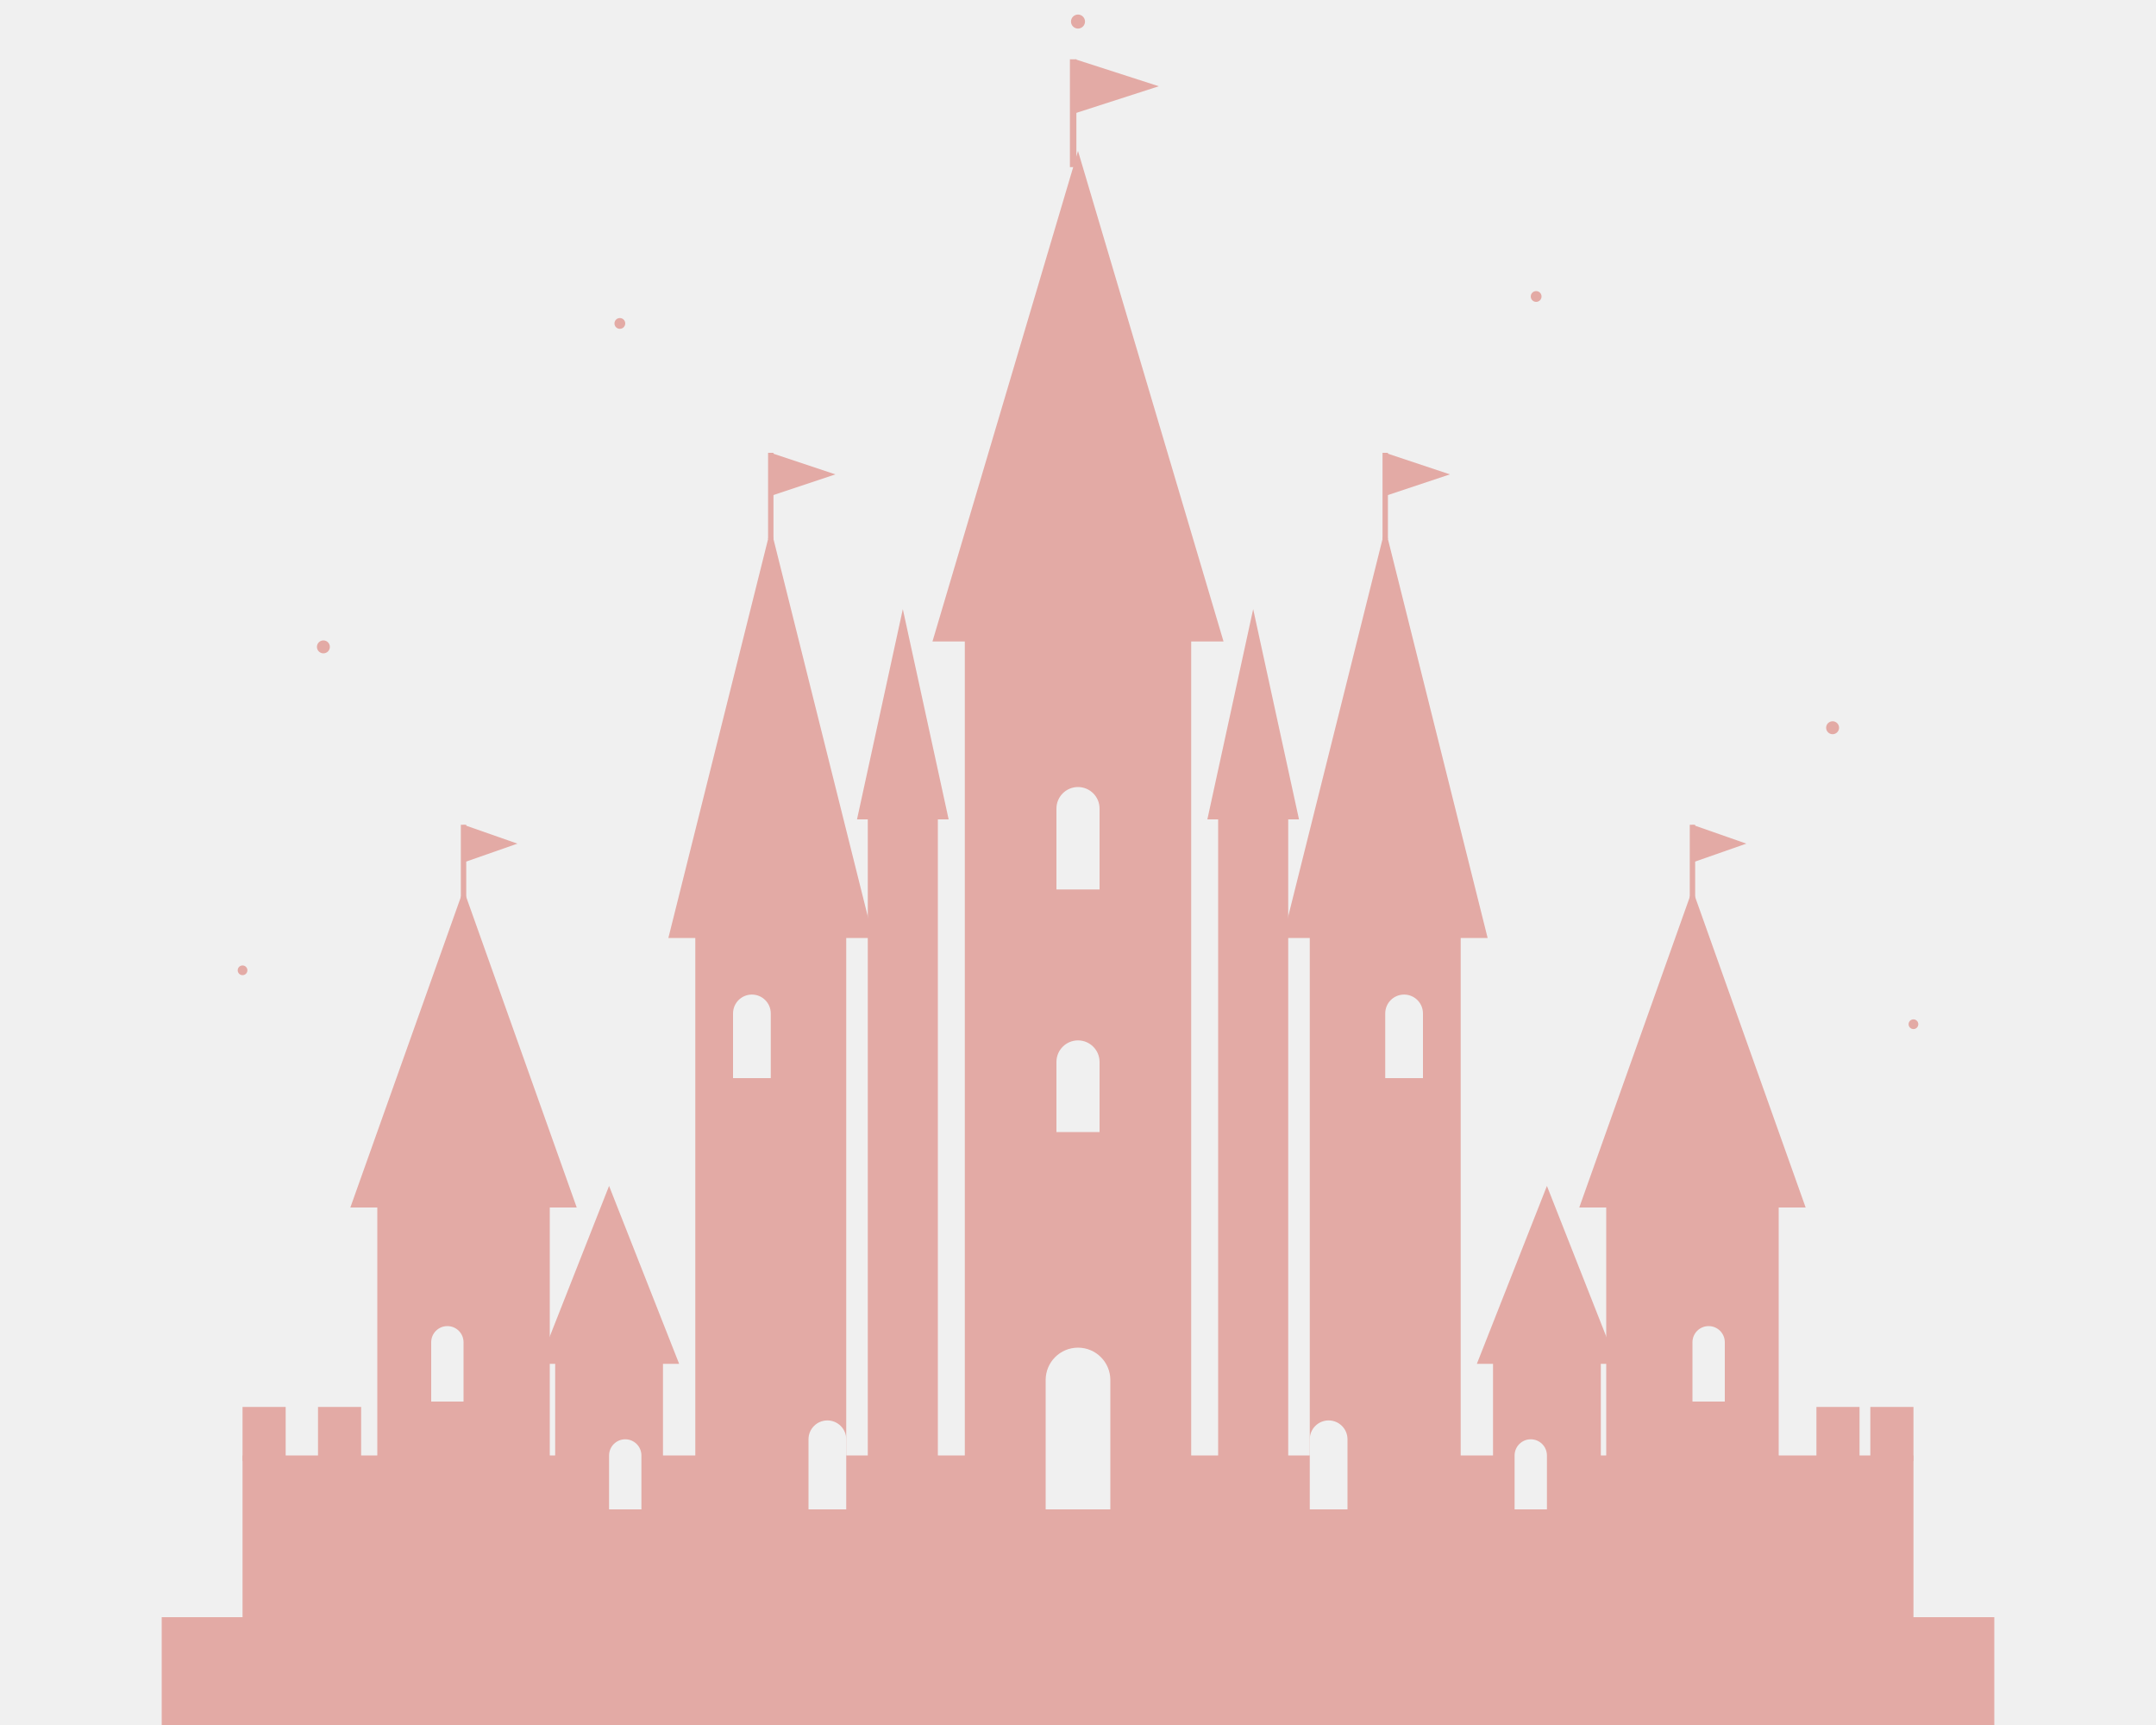
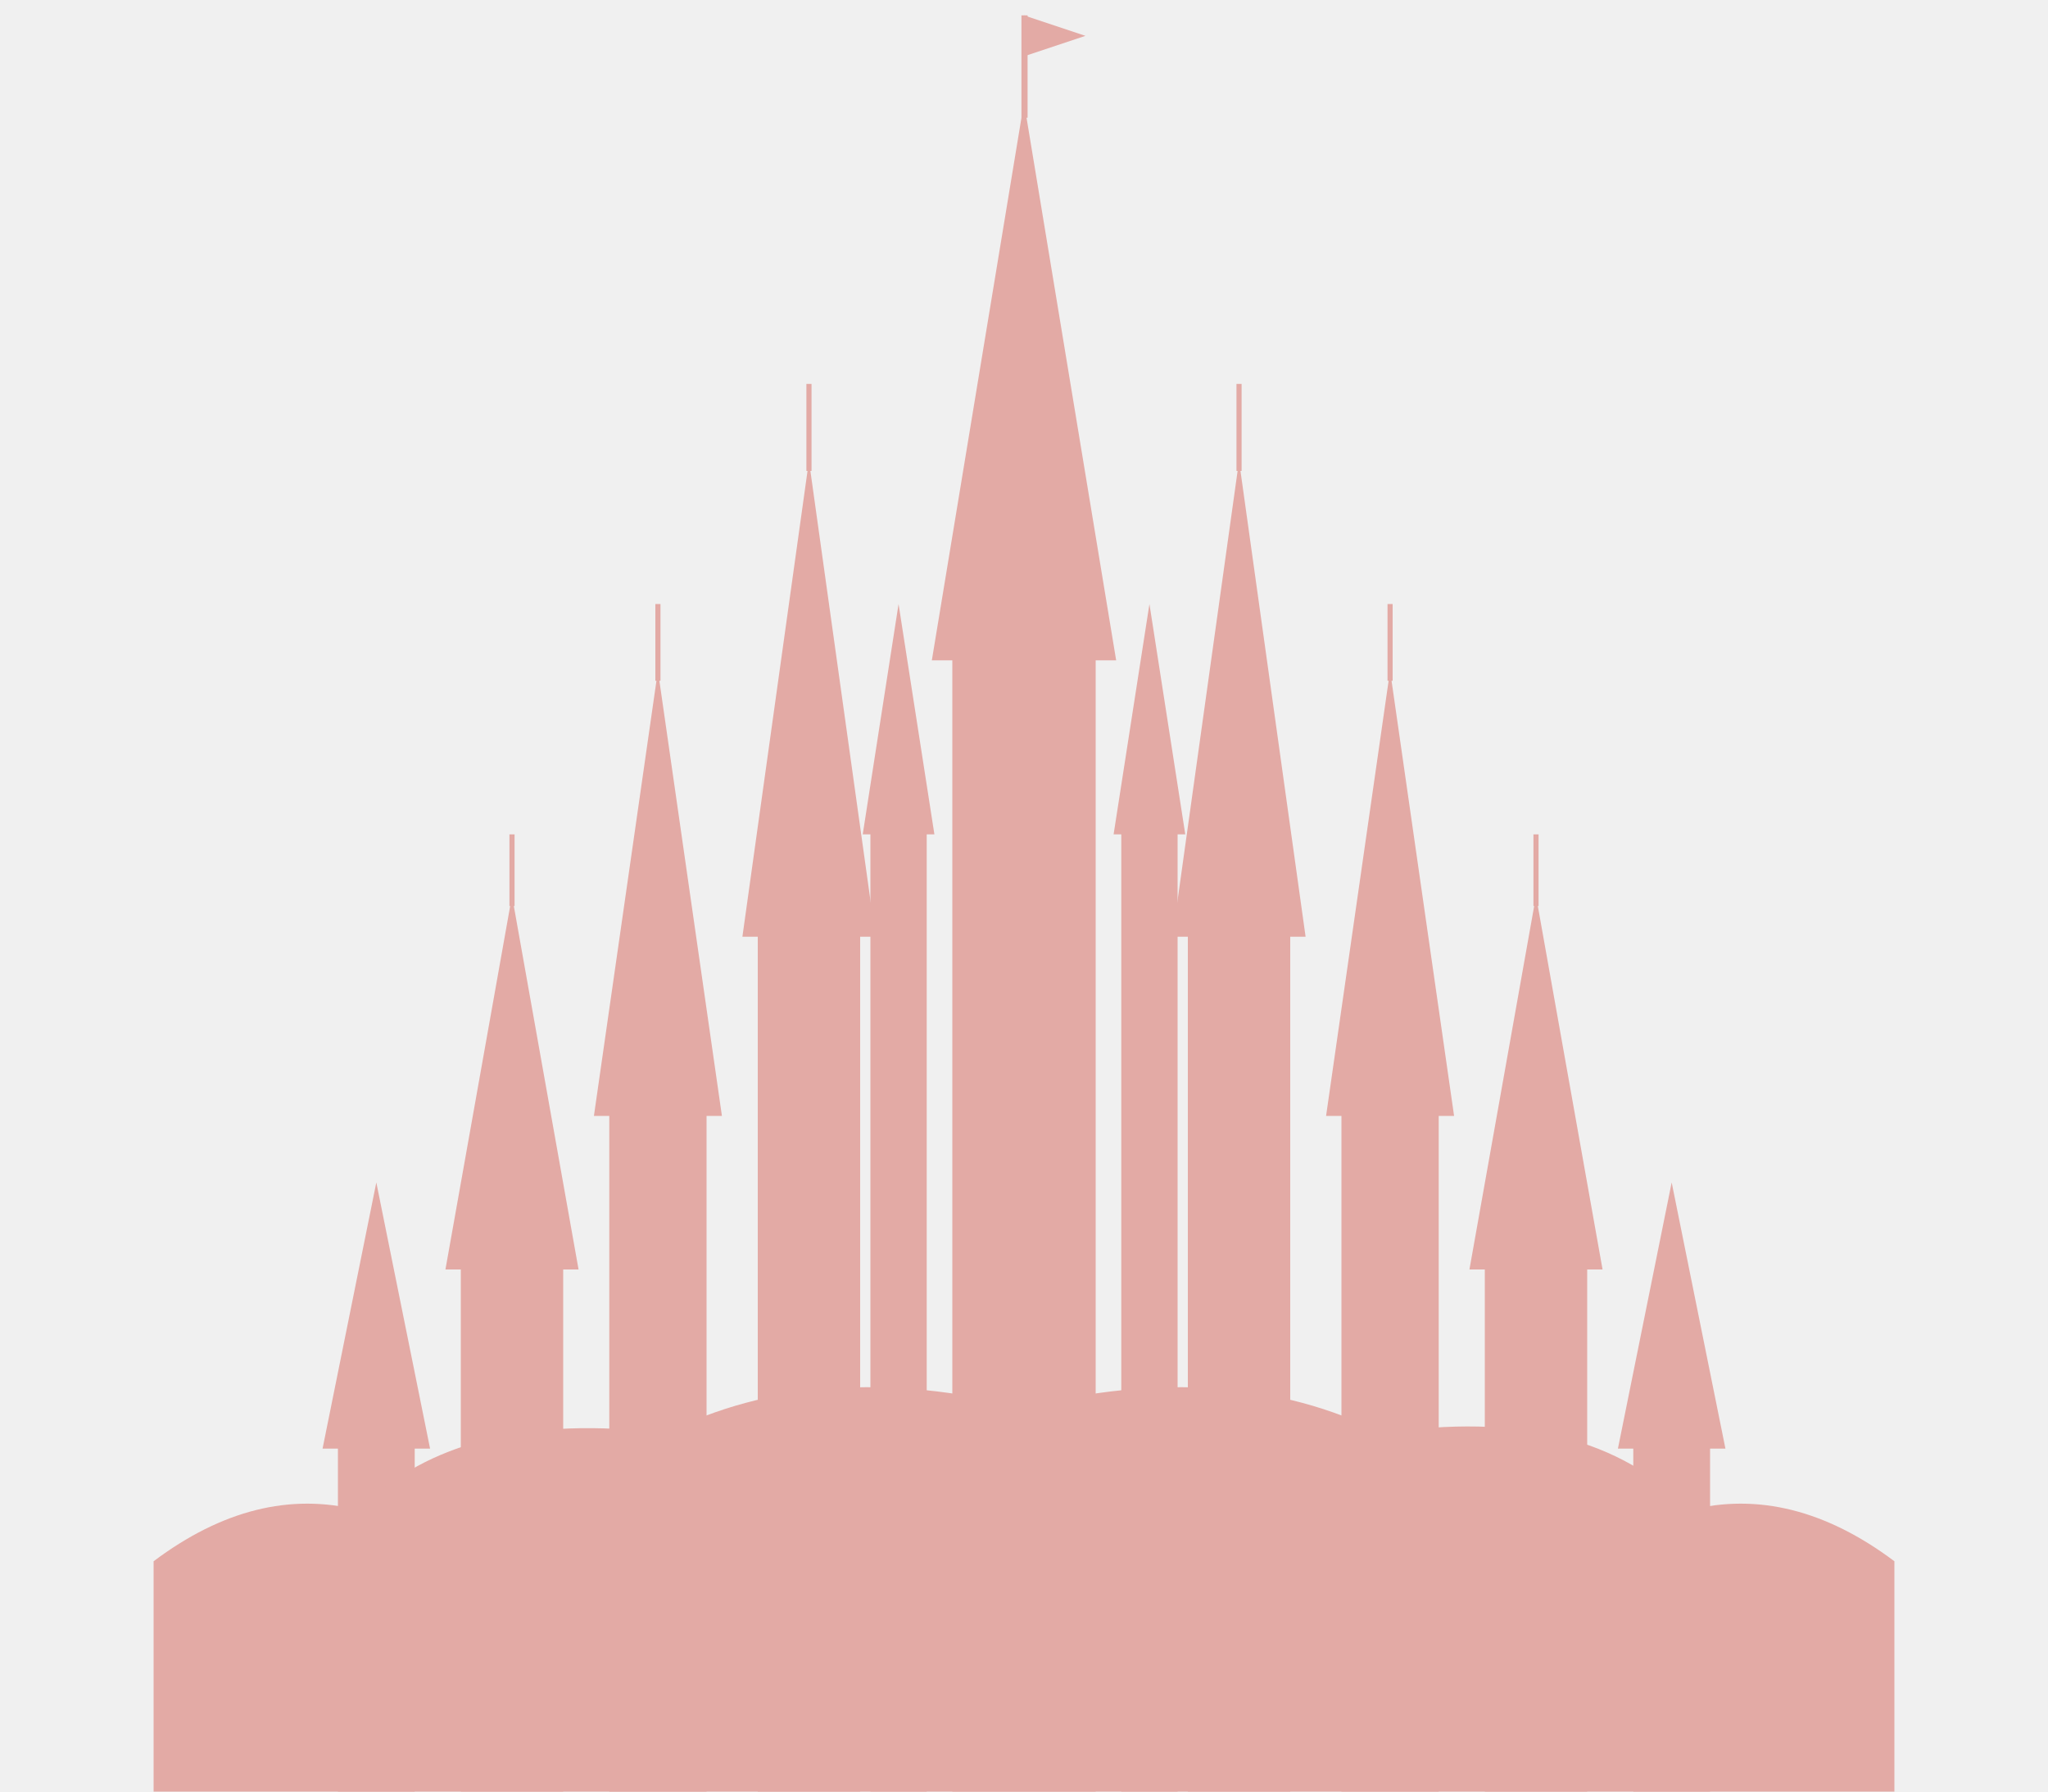
- <svg xmlns="http://www.w3.org/2000/svg" viewBox="0 0 800 640" preserveAspectRatio="xMidYMax meet">
-   <defs>
-     <mask id="m">
-       <rect width="800" height="640" fill="#fff" />
-       <g fill="#000">
-         <path d="M388 560v-48a12 12 0 0 1 24 0v48z" />
-         <path d="M392 330v-30a8 8 0 0 1 16 0v30z" />
-         <path d="M392 420v-26a8 8 0 0 1 16 0v26z" />
-         <path d="M272 400v-24a7 7 0 0 1 14 0v24z" />
-         <path d="M514 400v-24a7 7 0 0 1 14 0v24z" />
-         <path d="M160 520v-22a6 6 0 0 1 12 0v22z" />
-         <path d="M628 520v-22a6 6 0 0 1 12 0v22z" />
-         <path d="M300 560v-26a7 7 0 0 1 14 0v26z" />
-         <path d="M486 560v-26a7 7 0 0 1 14 0v26z" />
-         <path d="M226 560v-20a6 6 0 0 1 12 0v20z" />
-         <path d="M562 560v-20a6 6 0 0 1 12 0v20z" />
-       </g>
-     </mask>
-   </defs>
-   <g fill="#E3AAA5" mask="url(#m)">
-     <rect x="358" y="230" width="84" height="410" />
-     <polygon points="346,238 400,56 454,238" />
-     <rect x="397" y="22" width="2.4" height="40" />
-     <polygon points="399,22 430,32 399,42" />
-     <rect x="258" y="340" width="56" height="300" />
-     <polygon points="248,348 286,196 324,348" />
-     <rect x="285" y="168" width="2" height="32" />
-     <polygon points="286,168 310,176 286,184" />
-     <rect x="486" y="340" width="56" height="300" />
-     <polygon points="476,348 514,196 552,348" />
-     <rect x="513" y="168" width="2" height="32" />
-     <polygon points="514,168 538,176 514,184" />
-     <rect x="322" y="300" width="26" height="340" />
-     <polygon points="318,304 335,226 352,304" />
-     <rect x="452" y="300" width="26" height="340" />
-     <polygon points="448,304 465,226 482,304" />
-     <rect x="140" y="440" width="64" height="200" />
-     <polygon points="130,448 172,330 214,448" />
-     <rect x="171" y="306" width="2" height="30" />
-     <polygon points="172,306 192,313 172,320" />
-     <rect x="596" y="440" width="64" height="200" />
-     <polygon points="586,448 628,330 670,448" />
-     <rect x="627" y="306" width="2" height="30" />
-     <polygon points="628,306 648,313 628,320" />
-     <rect x="206" y="500" width="40" height="140" />
-     <polygon points="200,506 226,440 252,506" />
-     <rect x="554" y="500" width="40" height="140" />
-     <polygon points="548,506 574,440 600,506" />
-     <rect x="90" y="540" width="620" height="100" />
-     <g>
-       <rect x="90" y="522" width="16" height="20" />
-       <rect x="118" y="522" width="16" height="20" />
-       <rect x="674" y="522" width="16" height="20" />
-       <rect x="694" y="522" width="16" height="20" />
-     </g>
-     <rect x="60" y="600" width="680" height="40" />
-   </g>
+ <svg xmlns="http://www.w3.org/2000/svg" viewBox="0 0 800 700" preserveAspectRatio="xMidYMax meet">
  <g fill="#E3AAA5">
-     <circle cx="120" cy="240" r="2.4" />
-     <circle cx="680" cy="270" r="2.4" />
-     <circle cx="90" cy="360" r="1.8" />
-     <circle cx="710" cy="380" r="1.8" />
-     <circle cx="230" cy="120" r="2" />
-     <circle cx="570" cy="110" r="2" />
-     <circle cx="400" cy="8" r="2.6" />
+     <rect x="372" y="250" width="56" height="450" />
+     <polygon points="364,258 400,40 436,258" />
+     <rect x="399" y="6" width="2.4" height="40" />
+     <polygon points="400,6 424,14 400,22" />
+     <rect x="296" y="360" width="40" height="340" />
+     <polygon points="290,366 316,180 342,366" />
+     <rect x="315" y="150" width="2" height="34" />
+     <rect x="464" y="360" width="40" height="340" />
+     <polygon points="458,366 484,180 510,366" />
+     <rect x="483" y="150" width="2" height="34" />
+     <rect x="238" y="430" width="38" height="270" />
+     <polygon points="232,436 257,262 282,436" />
+     <rect x="256" y="236" width="2" height="30" />
+     <rect x="524" y="430" width="38" height="270" />
+     <polygon points="518,436 543,262 568,436" />
+     <rect x="542" y="236" width="2" height="30" />
+     <rect x="180" y="490" width="40" height="210" />
+     <polygon points="174,496 200,350 226,496" />
+     <rect x="199" y="326" width="2" height="28" />
+     <rect x="580" y="490" width="40" height="210" />
+     <polygon points="574,496 600,350 626,496" />
+     <rect x="599" y="326" width="2" height="28" />
+     <rect x="132" y="560" width="30" height="140" />
+     <polygon points="126,566 147,462 168,566" />
+     <rect x="638" y="560" width="30" height="140" />
+     <polygon points="632,566 653,462 674,566" />
+     <rect x="340" y="320" width="22" height="380" />
+     <polygon points="337,326 351,236 365,326" />
+     <rect x="438" y="320" width="22" height="380" />
+     <polygon points="435,326 449,236 463,326" />
+     <path d="M60 700V610q40-30 80-20 40-40 120-30 60-30 140-10 80-20 140 10 80-12 120 30 40-10 80 20V700z" />
  </g>
</svg>
